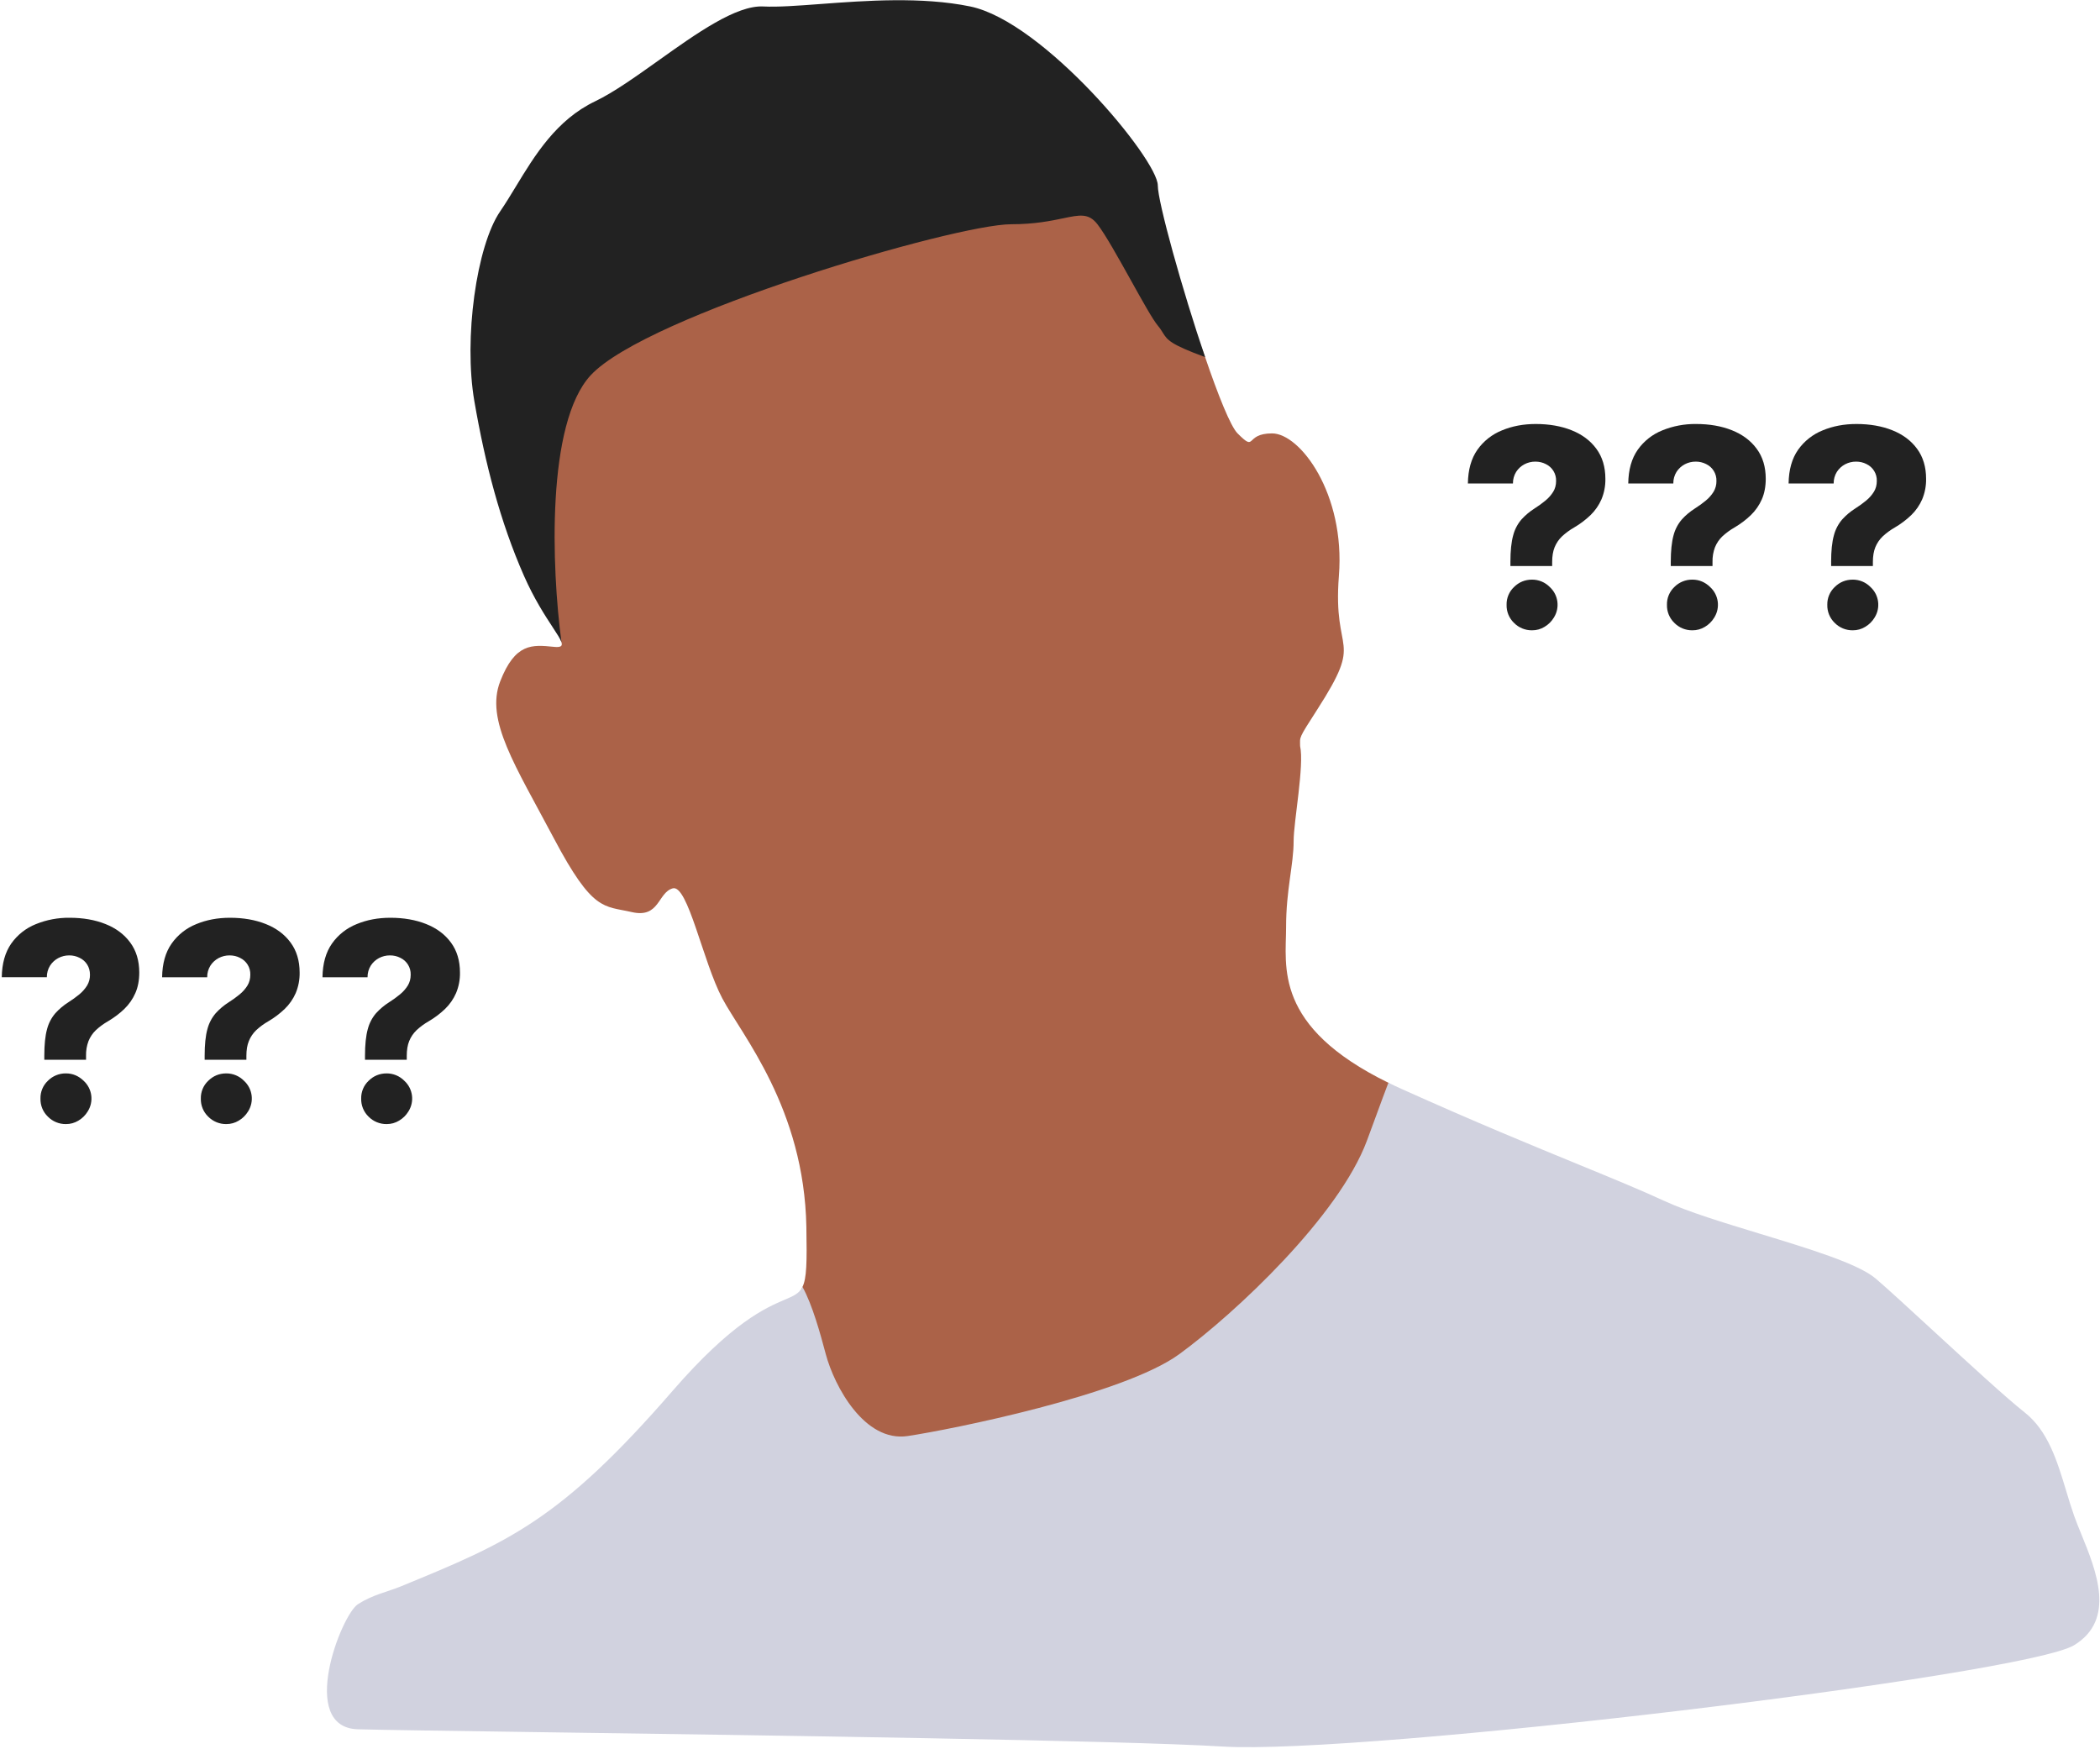
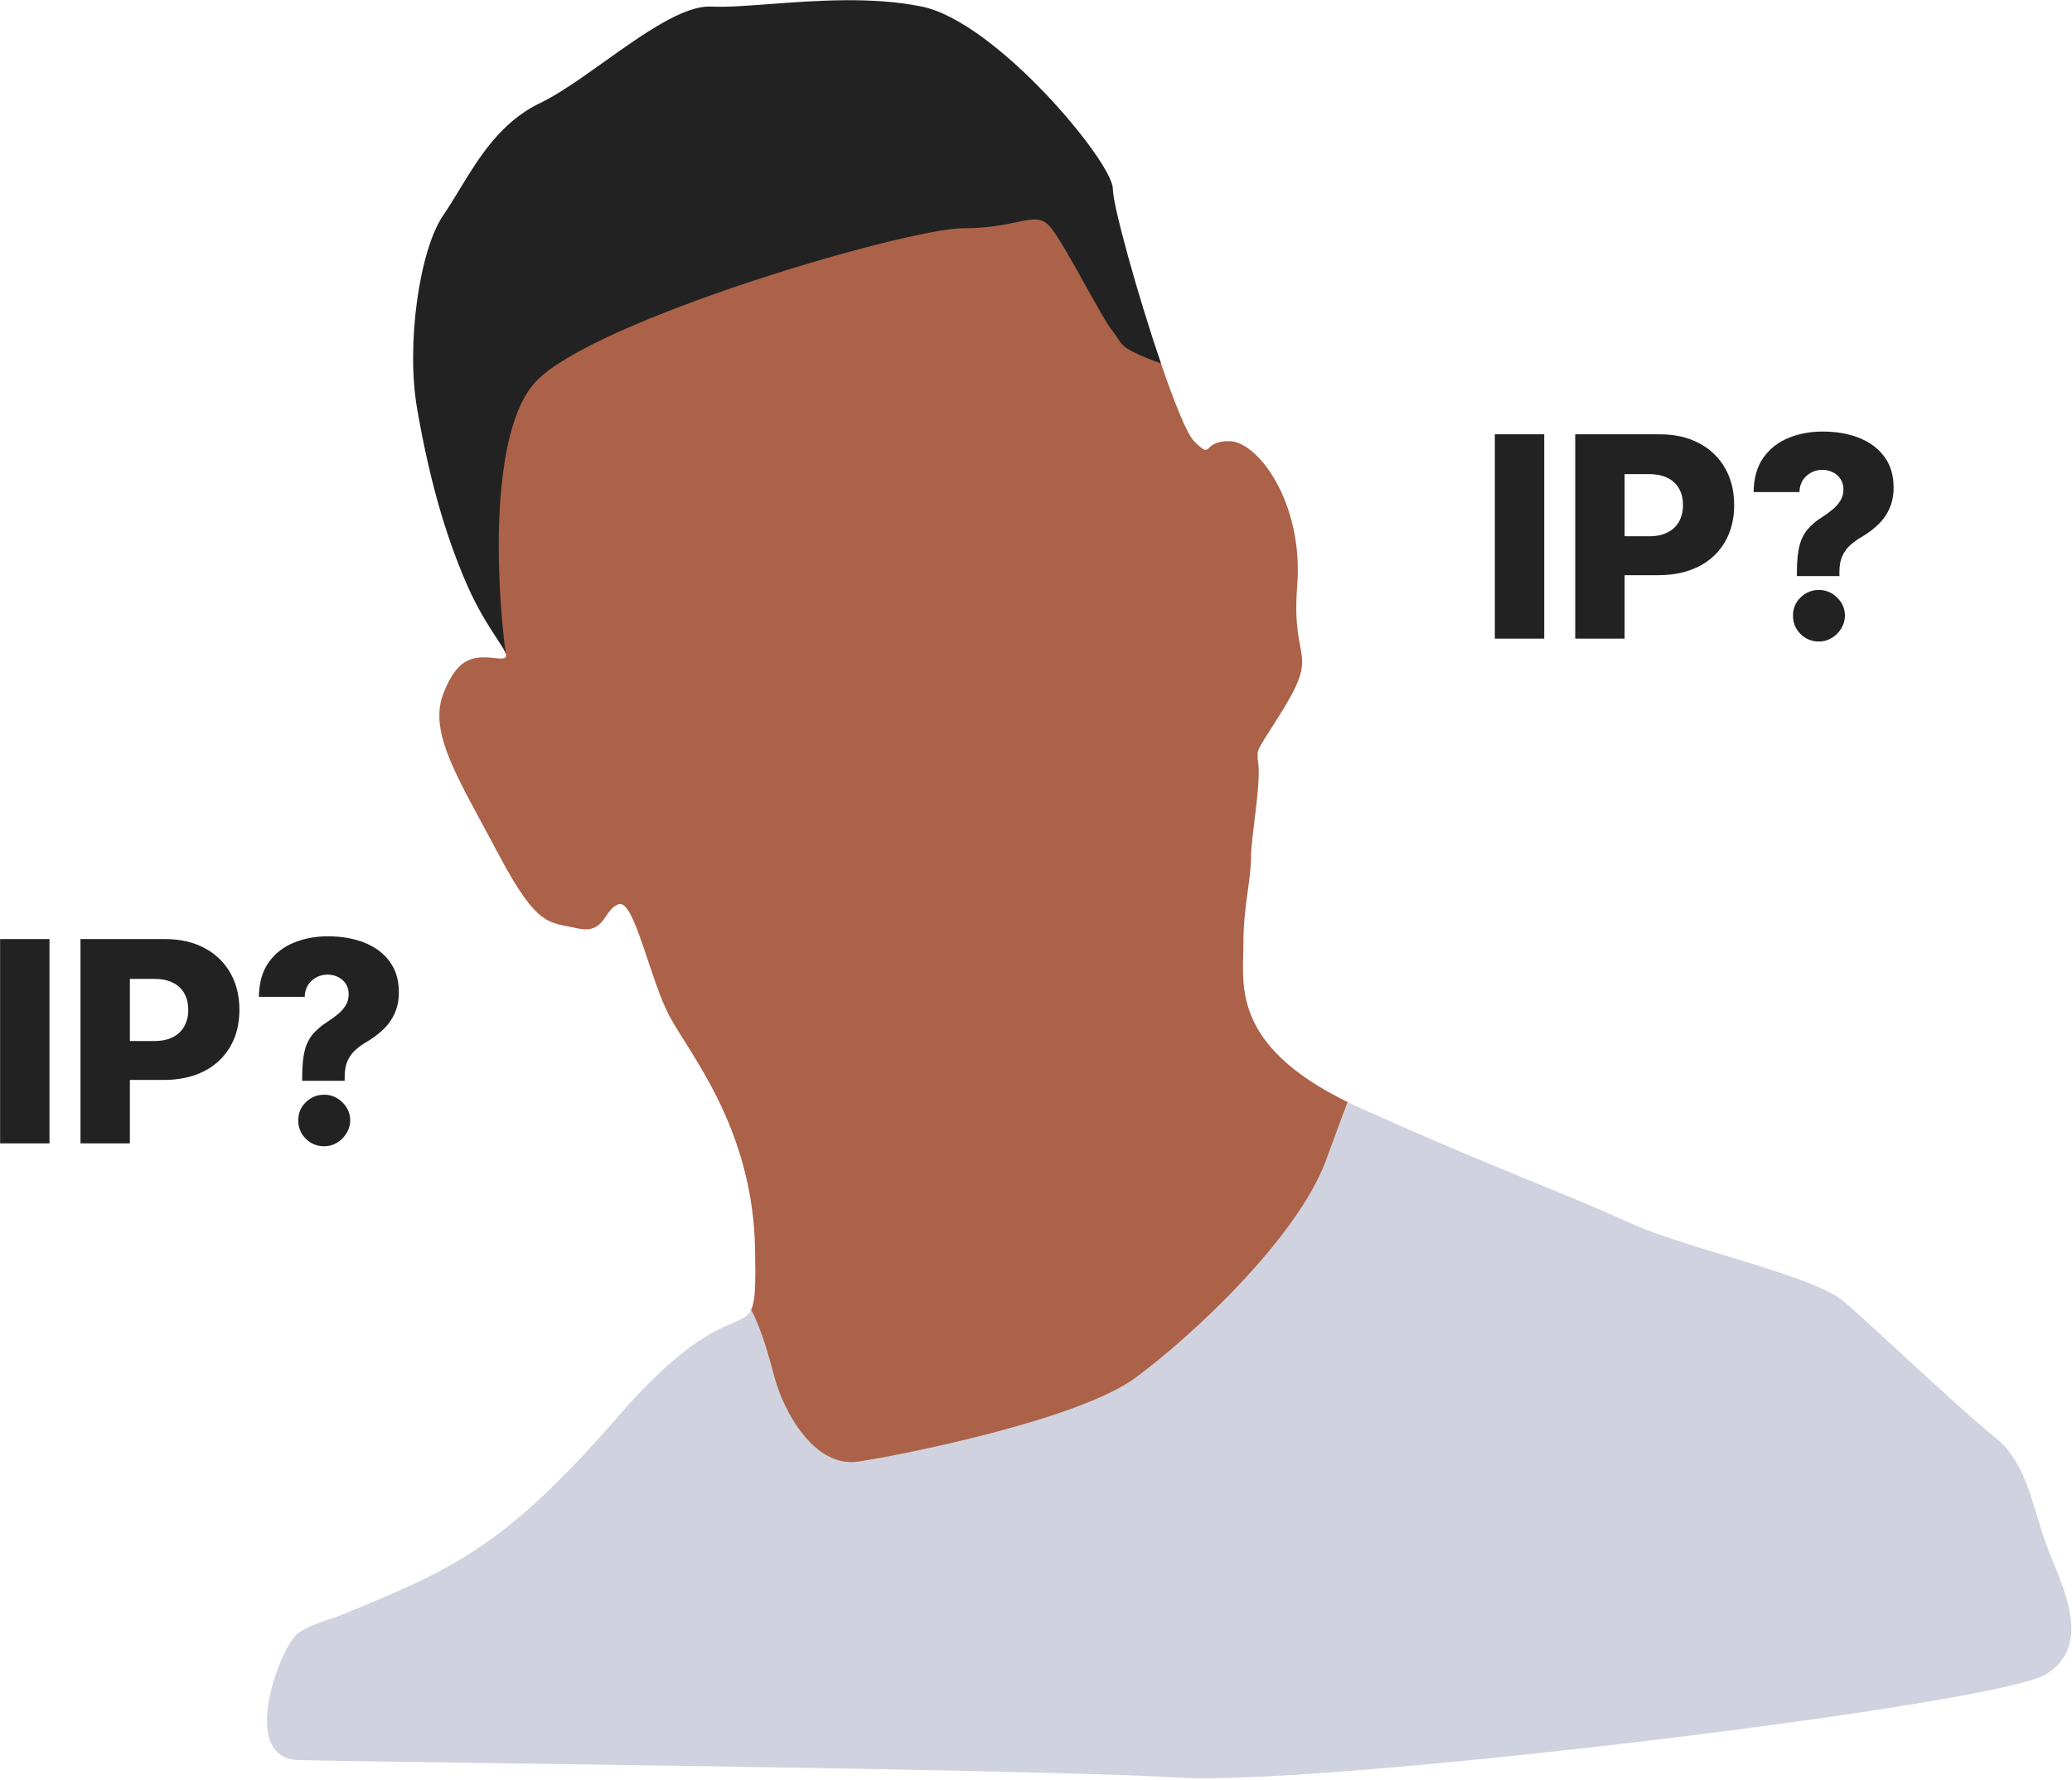
- <svg xmlns="http://www.w3.org/2000/svg" fill="none" viewBox="0 0 974 811">
+ <svg xmlns="http://www.w3.org/2000/svg" fill="none" viewBox="0 0 944 811">
  <style>#t{fill:#222}@media (prefers-color-scheme:dark){#t{fill:#d1d2df}}</style>
-   <path fill="#AB6248" d="M338 664.5c-59 68 10 53.5 64.5 53.5 46 0 101-14.3 129-13.5 35 1 39.5-23.5 104.5-19.5s59-24.5 82-38.5 25.9-12.92 36.5-27.5c8-11 9.5-6 13.5-8 4.75-2.38 11.42-7.8 10-11-2-4.5-9.5-10.5-15.5-14-24.74-14.43-45.5-15.5-105.5-42.5-2.05-.92-11.03-40.35-12.93-41.28-53.63-26.2-47.57-54.07-47.57-72.22 0-17.5 3.5-28.82 3.5-40 0-9 5-35 3-44 0-4.5-1-3 8-17 22.07-34.33 7-24 10-62s-18-66-31-66-7 9-16 0c-3.27-3.27-9.05-17.76-15.08-35.46-10.57-31.01-32.42-41.9-32.42-49.54 0-12-39-67-73-74s-72 1-92 0S312 48.5 289 59.5s-36 30-47 46-17.5 48.5-12.5 77.5 8.5 57 19.5 82c7.52 17.1 9.98 28.71 11.38 32.76.64 1.87-.22 2.56-3.38 2.24l-.31-.03c-9.86-.99-17.76-1.78-24.69 16.03-7 18 7 39 25 73s23 31 36 34 12-9 19-11 14 34 23 51 38 51 39 106c.3 16.57.15 23.88-1.82 27.87-4.58 9.25 7.05 20.12-34.18 67.63Z" />
-   <path fill="#222" fill-rule="evenodd" d="M558.95 165.62c-16.3-6-17.52-7.94-19.64-11.34-.58-.94-1.24-2-2.31-3.28-2.39-2.86-7.28-11.65-12.5-21.04-5.73-10.27-11.84-21.26-15.5-25.96-4.07-5.23-8.14-4.38-15.94-2.75-5.62 1.17-13.17 2.75-24.06 2.75-26 0-169 42-195 70-20.67 22.26-18.2 89.35-13.58 123.87-.48-1.49-1.98-3.77-4.07-6.95-3.48-5.32-8.6-13.13-13.35-23.92-11-25-18-52-23-81s1-72 12-88c2.4-3.5 4.77-7.4 7.23-11.44C248 72.1 258.03 55.59 276 47c8.57-4.1 18.82-11.4 29.33-18.89C323 15.51 341.46 2.37 354 3c6.76.34 16.05-.35 26.68-1.15C401.5.3 427.5-1.63 450 3c34 7 87 71 87 83 0 7.65 11.37 48.59 21.95 79.62Z" clip-rule="evenodd" />
-   <path fill="#D1D2DF" fill-rule="evenodd" d="M185.9 735.74c49.65-20.41 73.65-30.28 126.1-90.74 27.6-31.8 43.16-38.45 51.8-42.15 4.3-1.83 6.9-2.94 8.4-6.04 4.63 8.43 8.23 21.56 10.8 31.19 4 15 18 41 38 38s100-19 126-38 74-64 87-99l4.37-11.85c2.12-5.77 3.95-10.77 5.58-15 1.93.96 3.95 1.9 6.05 2.85 34.32 15.45 60.8 26.3 82.03 35.02 15.88 6.53 28.84 11.84 39.97 16.98 10.95 5.05 27.57 10.1 44.19 15.16 22.85 6.95 45.7 13.9 53.81 20.84 5.69 4.87 15.83 14.2 26.8 24.3 16.05 14.76 33.89 31.17 42.2 37.7 10.9 8.56 15.13 22.58 19.3 36.38 1.19 3.94 2.37 7.85 3.7 11.62.92 2.6 2.09 5.47 3.34 8.53 6.92 16.98 16.15 39.6-3.34 51.47-23 14-330 51-395 47-46.26-2.85-212.05-5.19-316.42-6.66-42.28-.6-74.49-1.05-84.58-1.34-28-.8-7.78-53 0-58 7-4.5 13.7-5.7 19.9-8.26Z" clip-rule="evenodd" />
-   <path id="t" fill-rule="evenodd" d="M849.3 260.64v1.86h19.36v-1.86c0-2.7.38-4.97 1.13-6.82a14.57 14.57 0 0 1 3.37-5 30.4 30.4 0 0 1 5.68-4.18 40.48 40.48 0 0 0 7.6-5.73 23.06 23.06 0 0 0 5.08-7.32 23.53 23.53 0 0 0 1.82-9.55c0-5.48-1.4-10.12-4.18-13.9-2.79-3.8-6.62-6.65-11.5-8.6-4.85-1.93-10.4-2.9-16.64-2.9-5.7 0-10.9.98-15.63 2.95a25.57 25.57 0 0 0-11.41 9c-2.85 4.06-4.32 9.27-4.41 15.64h20.9a9.96 9.96 0 0 1 1.5-5.41 10.3 10.3 0 0 1 3.82-3.5 10.8 10.8 0 0 1 5.05-1.23c1.79 0 3.41.38 4.87 1.14a8.37 8.37 0 0 1 4.77 7.86c0 1.85-.44 3.5-1.32 4.95a16.59 16.59 0 0 1-3.6 4.1 48.07 48.07 0 0 1-5.08 3.68 29.37 29.37 0 0 0-6.1 5.14 18.41 18.41 0 0 0-3.81 7.36c-.85 3.06-1.28 7.17-1.28 12.32Zm1.63 28.22a11.54 11.54 0 0 0 8.41 3.46c2.1 0 4.02-.53 5.77-1.6a12.41 12.41 0 0 0 4.32-4.27 11.15 11.15 0 0 0-1.86-14.18 11.43 11.43 0 0 0-8.23-3.45c-3.27 0-6.08 1.15-8.4 3.45a10.98 10.98 0 0 0-3.42 8.23 11.23 11.23 0 0 0 3.41 8.36ZM20.55 491.5v-1.86c0-5.15.42-9.26 1.27-12.32a18.4 18.4 0 0 1 3.82-7.37 29.35 29.35 0 0 1 6.09-5.13 49.7 49.7 0 0 0 5.09-3.68 16.58 16.58 0 0 0 3.59-4.1 9.39 9.39 0 0 0 1.32-4.95c0-1.79-.43-3.36-1.28-4.73a8.36 8.36 0 0 0-3.5-3.13 10.37 10.37 0 0 0-4.86-1.14c-1.79 0-3.47.41-5.04 1.23a10.3 10.3 0 0 0-3.82 3.5 9.95 9.95 0 0 0-1.5 5.4H.82c.09-6.36 1.56-11.57 4.4-15.63a25.57 25.57 0 0 1 11.42-9 40.26 40.26 0 0 1 15.63-2.95c6.25 0 11.8.97 16.64 2.9 4.88 1.94 8.71 4.8 11.5 8.6 2.79 3.78 4.18 8.42 4.18 13.9 0 3.61-.6 6.8-1.82 9.55a23.07 23.07 0 0 1-5.09 7.32c-2.15 2.09-4.68 4-7.59 5.73a30.4 30.4 0 0 0-5.68 4.18 14.57 14.57 0 0 0-3.36 5 18.02 18.02 0 0 0-1.14 6.82v1.86H20.55Zm10.04 29.82a11.5 11.5 0 0 1-8.4-3.46 11.21 11.21 0 0 1-3.42-8.36 10.98 10.98 0 0 1 3.41-8.23 11.54 11.54 0 0 1 8.41-3.45c3.12 0 5.86 1.15 8.23 3.45a11.15 11.15 0 0 1 1.86 14.19 12.4 12.4 0 0 1-4.32 4.27 10.96 10.96 0 0 1-5.77 1.59Zm64.33-31.68v1.86h19.36v-1.86c0-2.7.38-4.97 1.14-6.82a14.57 14.57 0 0 1 3.36-5 30.4 30.4 0 0 1 5.69-4.18 40.48 40.48 0 0 0 7.59-5.73 23.06 23.06 0 0 0 5.09-7.32 23.53 23.53 0 0 0 1.82-9.54c0-5.49-1.4-10.13-4.19-13.91-2.78-3.8-6.62-6.65-11.5-8.6-4.84-1.93-10.39-2.9-16.63-2.9-5.7 0-10.91.98-15.64 2.95a25.57 25.57 0 0 0-11.4 9c-2.86 4.06-4.33 9.27-4.42 15.64H96.1a9.95 9.95 0 0 1 1.5-5.41 10.3 10.3 0 0 1 3.82-3.5 10.8 10.8 0 0 1 5.05-1.23c1.78 0 3.4.38 4.86 1.14a8.37 8.37 0 0 1 4.77 7.86c0 1.85-.44 3.5-1.32 4.96a16.59 16.59 0 0 1-3.59 4.09 48.07 48.07 0 0 1-5.09 3.68 29.37 29.37 0 0 0-6.09 5.13 18.4 18.4 0 0 0-3.82 7.37c-.85 3.06-1.27 7.17-1.27 12.32Zm1.64 28.22a11.54 11.54 0 0 0 8.4 3.46c2.1 0 4.02-.53 5.78-1.6a12.4 12.4 0 0 0 4.32-4.26 11.15 11.15 0 0 0-1.86-14.18 11.43 11.43 0 0 0-8.23-3.46c-3.28 0-6.08 1.15-8.41 3.45a10.98 10.98 0 0 0-3.41 8.23 11.24 11.24 0 0 0 3.4 8.36Zm72.73-28.22v1.86h19.37v-1.86c0-2.7.38-4.97 1.13-6.82a14.57 14.57 0 0 1 3.37-5 30.4 30.4 0 0 1 5.68-4.18 40.48 40.48 0 0 0 7.6-5.73 23.06 23.06 0 0 0 5.08-7.32 23.53 23.53 0 0 0 1.82-9.54c0-5.49-1.4-10.13-4.18-13.91-2.79-3.8-6.62-6.65-11.5-8.6-4.85-1.93-10.4-2.9-16.64-2.9-5.7 0-10.9.98-15.63 2.95a25.57 25.57 0 0 0-11.41 9c-2.85 4.06-4.32 9.27-4.41 15.64h20.9a9.96 9.96 0 0 1 1.5-5.41 10.3 10.3 0 0 1 3.82-3.5 10.8 10.8 0 0 1 5.05-1.23c1.79 0 3.41.38 4.87 1.14a8.37 8.37 0 0 1 4.77 7.86c0 1.85-.44 3.5-1.32 4.96a16.59 16.59 0 0 1-3.6 4.09 48.07 48.07 0 0 1-5.08 3.68 29.37 29.37 0 0 0-6.1 5.13 18.41 18.41 0 0 0-3.81 7.37c-.85 3.06-1.28 7.17-1.28 12.32Zm1.64 28.22a11.54 11.54 0 0 0 8.41 3.46c2.1 0 4.02-.53 5.77-1.6a12.4 12.4 0 0 0 4.32-4.26 11.15 11.15 0 0 0-1.86-14.18 11.43 11.43 0 0 0-8.23-3.46c-3.27 0-6.08 1.15-8.4 3.45a10.98 10.98 0 0 0-3.42 8.23 11.23 11.23 0 0 0 3.41 8.36ZM774.92 262.5v-1.86c0-5.15.43-9.26 1.27-12.32a18.41 18.41 0 0 1 3.82-7.36c1.67-1.88 3.7-3.6 6.1-5.14 1.9-1.21 3.6-2.44 5.08-3.68a16.59 16.59 0 0 0 3.6-4.1 9.39 9.39 0 0 0 1.31-4.95 8.37 8.37 0 0 0-4.77-7.86 10.38 10.38 0 0 0-4.86-1.14c-1.8 0-3.47.41-5.05 1.23a10.3 10.3 0 0 0-3.82 3.5 9.96 9.96 0 0 0-1.5 5.4h-20.9c.08-6.36 1.55-11.57 4.4-15.63a25.57 25.57 0 0 1 11.41-9 40.27 40.27 0 0 1 15.64-2.95c6.24 0 11.79.97 16.63 2.9 4.88 1.95 8.72 4.8 11.5 8.6 2.8 3.78 4.19 8.42 4.19 13.9 0 3.61-.61 6.8-1.82 9.55a23.06 23.06 0 0 1-5.1 7.32c-2.14 2.09-4.67 4-7.58 5.73a30.4 30.4 0 0 0-5.69 4.18 14.57 14.57 0 0 0-3.36 5 18.03 18.03 0 0 0-1.14 6.82v1.86h-19.36Zm10.05 29.82a11.5 11.5 0 0 1-8.41-3.46 11.24 11.24 0 0 1-3.41-8.36 10.98 10.98 0 0 1 3.4-8.23 11.54 11.54 0 0 1 8.42-3.45c3.12 0 5.86 1.15 8.22 3.45a11.15 11.15 0 0 1 1.87 14.19 12.41 12.41 0 0 1-4.32 4.27 10.96 10.96 0 0 1-5.77 1.59Zm-84.43-31.68v1.86h19.37v-1.86c0-2.7.38-4.97 1.13-6.82a14.57 14.57 0 0 1 3.37-5 30.4 30.4 0 0 1 5.68-4.18 40.48 40.48 0 0 0 7.6-5.73 23.06 23.06 0 0 0 5.08-7.32 23.53 23.53 0 0 0 1.82-9.55c0-5.48-1.4-10.12-4.18-13.9-2.79-3.8-6.62-6.65-11.5-8.6-4.85-1.93-10.4-2.9-16.64-2.9-5.7 0-10.9.98-15.63 2.95a25.57 25.57 0 0 0-11.41 9c-2.85 4.06-4.32 9.27-4.41 15.64h20.9a9.96 9.96 0 0 1 1.5-5.41 10.3 10.3 0 0 1 3.82-3.5 10.8 10.8 0 0 1 5.05-1.23c1.79 0 3.41.38 4.87 1.14a8.37 8.37 0 0 1 4.77 7.86c0 1.85-.44 3.5-1.32 4.95a16.59 16.59 0 0 1-3.6 4.1 48.07 48.07 0 0 1-5.08 3.68 29.37 29.37 0 0 0-6.1 5.14 18.41 18.41 0 0 0-3.81 7.36c-.85 3.06-1.28 7.17-1.28 12.32Zm1.64 28.22a11.54 11.54 0 0 0 8.41 3.46c2.1 0 4.02-.53 5.77-1.6a12.41 12.41 0 0 0 4.32-4.27 11.15 11.15 0 0 0-1.86-14.18 11.43 11.43 0 0 0-8.23-3.45c-3.27 0-6.08 1.15-8.4 3.45a10.98 10.98 0 0 0-3.42 8.23 11.23 11.23 0 0 0 3.41 8.36Z" clip-rule="evenodd" />
+   <path fill="#AB6248" d="M308 664.5c-59 68 10 53.5 64.5 53.5 46 0 101-14.3 129-13.5 35 1 39.5-23.5 104.5-19.5s59-24.5 82-38.5 25.9-12.92 36.5-27.5c8-11 9.5-6 13.5-8 4.75-2.38 11.42-7.8 10-11-2-4.5-9.5-10.5-15.5-14-24.74-14.43-45.5-15.5-105.5-42.5-2.05-.92-11.03-40.35-12.93-41.28-53.63-26.2-47.57-54.07-47.57-72.22 0-17.5 3.5-28.82 3.5-40 0-9 5-35 3-44 0-4.5-1-3 8-17 22.07-34.33 7-24 10-62s-18-66-31-66-7 9-16 0c-3.27-3.27-9.05-17.76-15.08-35.46-10.57-31.01-32.42-41.9-32.42-49.54 0-12-39-67-73-74s-72 1-92 0S282 48.5 259 59.5s-36 30-47 46-17.5 48.5-12.5 77.5 8.5 57 19.5 82c7.52 17.1 9.98 28.71 11.38 32.76.64 1.87-.22 2.56-3.38 2.24l-.31-.03c-9.86-.99-17.76-1.78-24.69 16.03-7 18 7 39 25 73s23 31 36 34 12-9 19-11 14 34 23 51 38 51 39 106c.3 16.57.15 23.88-1.82 27.87-4.58 9.25 7.05 20.12-34.18 67.63Z" />
+   <path fill="#222" fill-rule="evenodd" d="M528.95 165.62c-16.3-6-17.52-7.94-19.64-11.34-.58-.94-1.24-2-2.31-3.28-2.39-2.86-7.28-11.65-12.5-21.04-5.73-10.27-11.84-21.26-15.5-25.96-4.07-5.23-8.14-4.38-15.94-2.75-5.62 1.17-13.17 2.75-24.06 2.75-26 0-169 42-195 70-20.67 22.26-18.2 89.35-13.58 123.87-.48-1.49-1.98-3.77-4.07-6.95-3.48-5.32-8.6-13.13-13.35-23.92-11-25-18-52-23-81s1-72 12-88c2.4-3.5 4.77-7.4 7.23-11.44C218 72.1 228.03 55.59 246 47c8.57-4.1 18.82-11.4 29.33-18.89C293 15.51 311.46 2.37 324 3c6.76.34 16.05-.35 26.68-1.15C371.5.3 397.5-1.63 420 3c34 7 87 71 87 83 0 7.65 11.37 48.59 21.95 79.62Z" clip-rule="evenodd" />
+   <path fill="#D1D2DF" fill-rule="evenodd" d="M155.9 735.74c49.65-20.41 73.65-30.28 126.1-90.74 27.6-31.8 43.16-38.45 51.8-42.15 4.3-1.83 6.9-2.94 8.4-6.04 4.63 8.43 8.23 21.56 10.8 31.19 4 15 18 41 38 38s100-19 126-38 74-64 87-99l4.37-11.85c2.12-5.77 3.95-10.77 5.58-15 1.93.96 3.95 1.9 6.05 2.85 34.32 15.45 60.8 26.3 82.03 35.02 15.88 6.53 28.84 11.84 39.97 16.98 10.95 5.05 27.57 10.1 44.19 15.16 22.85 6.95 45.7 13.9 53.81 20.84 5.69 4.87 15.83 14.2 26.8 24.3 16.05 14.76 33.89 31.17 42.2 37.7 10.9 8.56 15.13 22.58 19.3 36.38 1.19 3.94 2.37 7.85 3.7 11.62.92 2.6 2.09 5.47 3.34 8.53 6.92 16.98 16.15 39.6-3.34 51.47-23 14-330 51-395 47-46.26-2.85-212.05-5.19-316.42-6.66-42.28-.6-74.49-1.05-84.58-1.34-28-.8-7.78-53 0-58 7-4.5 13.7-5.7 19.9-8.26Z" clip-rule="evenodd" />
+   <path id="t" fill-rule="evenodd" d="M703.54 291v-93.1h-22.5V291h22.5Zm14.13-93.1V291h22.5v-28.9h15.27c7.12 0 13.28-1.33 18.46-3.96A28.34 28.34 0 0 0 785.85 247c2.82-4.82 4.23-10.44 4.23-16.86 0-6.4-1.38-12-4.14-16.82A28.65 28.65 0 0 0 774.17 202c-5.06-2.73-11.07-4.1-18.04-4.1h-38.46Zm22.5 46.46h11.1c3.38 0 6.22-.59 8.5-1.77a12.17 12.17 0 0 0 5.22-4.95 15.34 15.34 0 0 0 1.77-7.5c0-2.88-.59-5.37-1.77-7.46a11.9 11.9 0 0 0-5.23-4.9c-2.3-1.16-5.13-1.74-8.5-1.74h-11.09v28.32Zm78.5 16.28v1.86h19.36v-1.86c0-2.7.38-4.97 1.14-6.82a14.57 14.57 0 0 1 3.36-5 30.4 30.4 0 0 1 5.69-4.18 40.48 40.48 0 0 0 7.59-5.73 23.06 23.06 0 0 0 5.09-7.32 23.53 23.53 0 0 0 1.82-9.55c0-5.48-1.4-10.12-4.19-13.9-2.78-3.8-6.62-6.65-11.5-8.6-4.84-1.93-10.39-2.9-16.63-2.9-5.7 0-10.91.98-15.64 2.95a25.57 25.57 0 0 0-11.4 9c-2.86 4.06-4.33 9.27-4.42 15.64h20.91a9.96 9.96 0 0 1 1.5-5.41 10.3 10.3 0 0 1 3.82-3.5 10.8 10.8 0 0 1 5.05-1.23c1.78 0 3.4.38 4.86 1.14a8.37 8.37 0 0 1 4.77 7.86c0 1.85-.44 3.5-1.32 4.95a16.59 16.59 0 0 1-3.59 4.1 48.07 48.07 0 0 1-5.09 3.68 29.37 29.37 0 0 0-6.09 5.14 18.41 18.41 0 0 0-3.82 7.36c-.85 3.06-1.27 7.17-1.27 12.32Zm1.64 28.22a11.54 11.54 0 0 0 8.4 3.46c2.1 0 4.02-.53 5.78-1.6a12.41 12.41 0 0 0 4.32-4.27 11.15 11.15 0 0 0-1.86-14.18 11.43 11.43 0 0 0-8.23-3.45c-3.28 0-6.08 1.15-8.41 3.45a10.98 10.98 0 0 0-3.41 8.23 11.23 11.23 0 0 0 3.4 8.36ZM22.55 521v-93.1H.05V521h22.5Zm14.12-93.1V521h22.5v-28.9h15.27c7.12 0 13.28-1.33 18.46-3.96A28.35 28.35 0 0 0 104.85 477c2.82-4.82 4.23-10.44 4.23-16.86 0-6.4-1.38-12-4.14-16.82A28.65 28.65 0 0 0 93.17 432c-5.06-2.73-11.08-4.1-18.05-4.1H36.67Zm22.5 46.46h11.1c3.39 0 6.22-.59 8.5-1.77a12.17 12.17 0 0 0 5.22-4.95 15.33 15.33 0 0 0 1.77-7.5c0-2.88-.59-5.37-1.77-7.46a11.9 11.9 0 0 0-5.23-4.9c-2.3-1.16-5.14-1.73-8.5-1.73H59.17v28.31Zm78.5 16.28v1.86h19.36v-1.86c0-2.7.38-4.97 1.14-6.82a14.57 14.57 0 0 1 3.36-5 30.4 30.4 0 0 1 5.69-4.18 40.48 40.48 0 0 0 7.59-5.73 23.06 23.06 0 0 0 5.09-7.32 23.53 23.53 0 0 0 1.82-9.54c0-5.49-1.4-10.13-4.19-13.91-2.78-3.8-6.62-6.65-11.5-8.6-4.84-1.93-10.39-2.9-16.63-2.9-5.7 0-10.91.98-15.64 2.95a25.57 25.57 0 0 0-11.4 9c-2.86 4.06-4.33 9.27-4.42 15.64h20.91a9.96 9.96 0 0 1 1.5-5.41 10.3 10.3 0 0 1 3.82-3.5 10.8 10.8 0 0 1 5.05-1.23c1.78 0 3.4.38 4.86 1.14a8.37 8.37 0 0 1 4.77 7.86c0 1.85-.44 3.5-1.32 4.96a16.59 16.59 0 0 1-3.59 4.09 48.07 48.07 0 0 1-5.09 3.68 29.37 29.37 0 0 0-6.09 5.13 18.41 18.41 0 0 0-3.82 7.37c-.84 3.06-1.27 7.17-1.27 12.32Zm1.64 28.22a11.54 11.54 0 0 0 8.4 3.46c2.1 0 4.02-.53 5.78-1.6a12.41 12.41 0 0 0 4.32-4.26 11.15 11.15 0 0 0-1.86-14.18 11.43 11.43 0 0 0-8.23-3.46c-3.28 0-6.08 1.15-8.41 3.45a10.98 10.98 0 0 0-3.41 8.23 11.23 11.23 0 0 0 3.4 8.36Z" clip-rule="evenodd" />
</svg>
